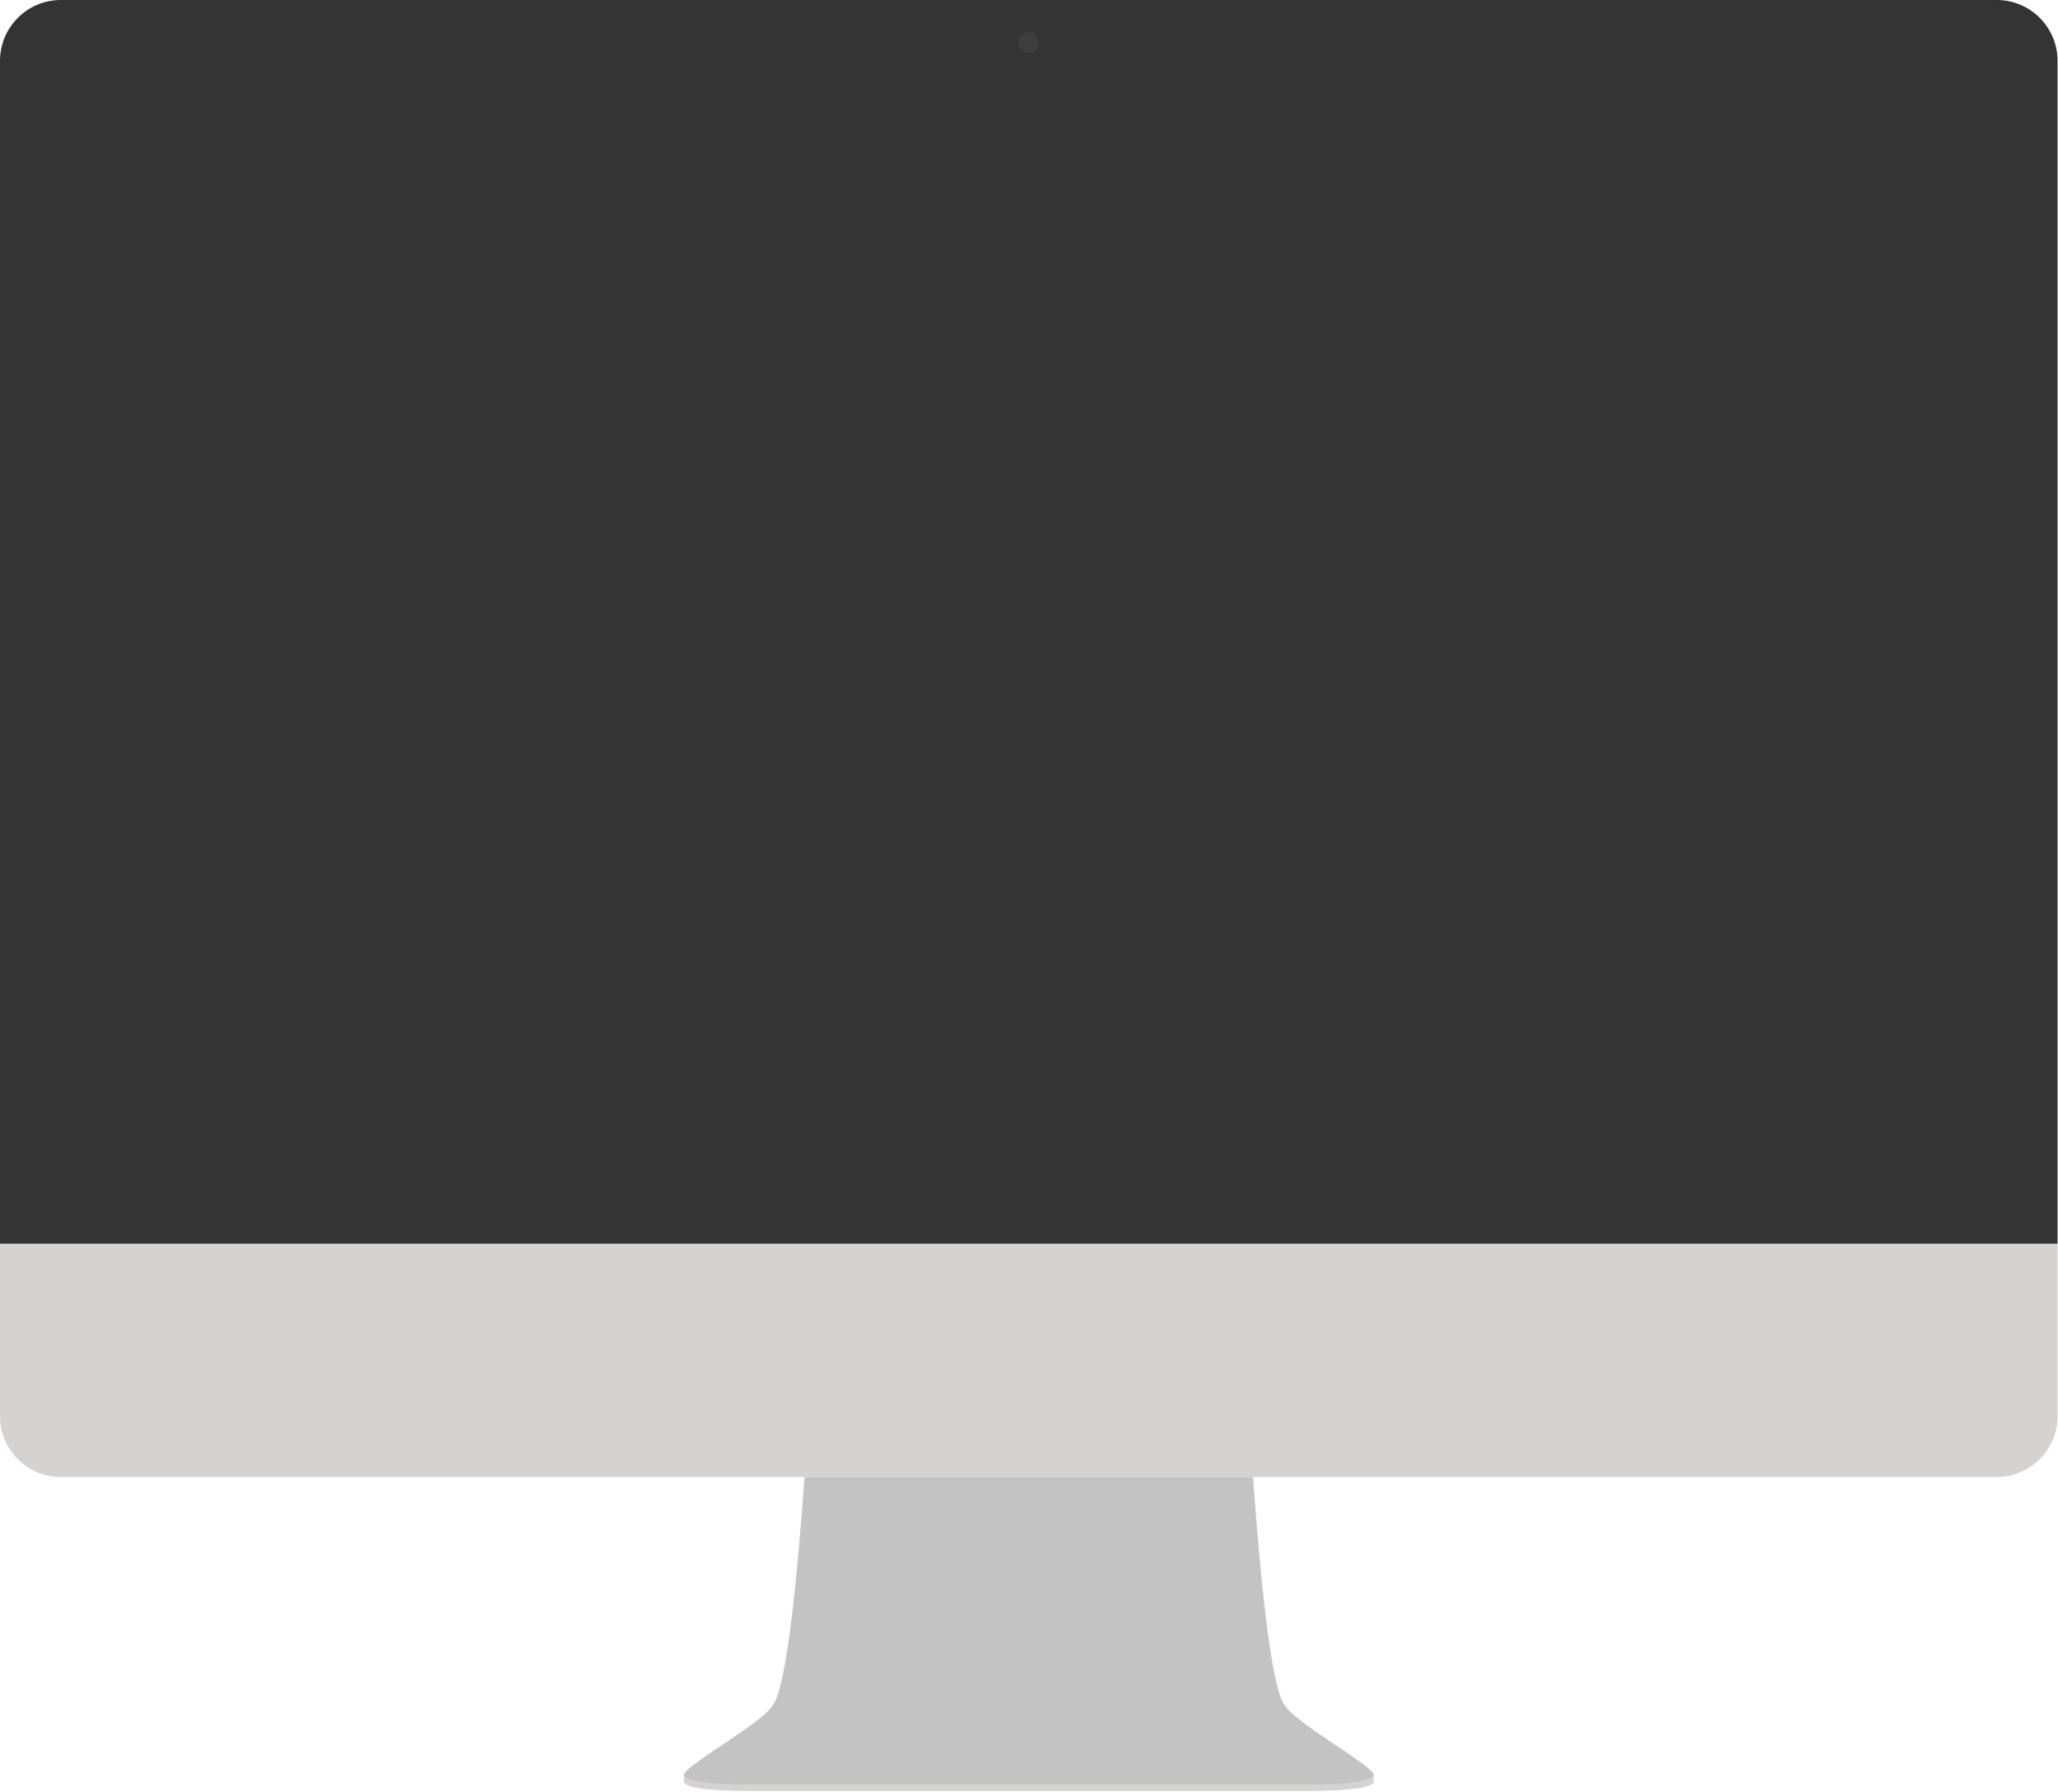
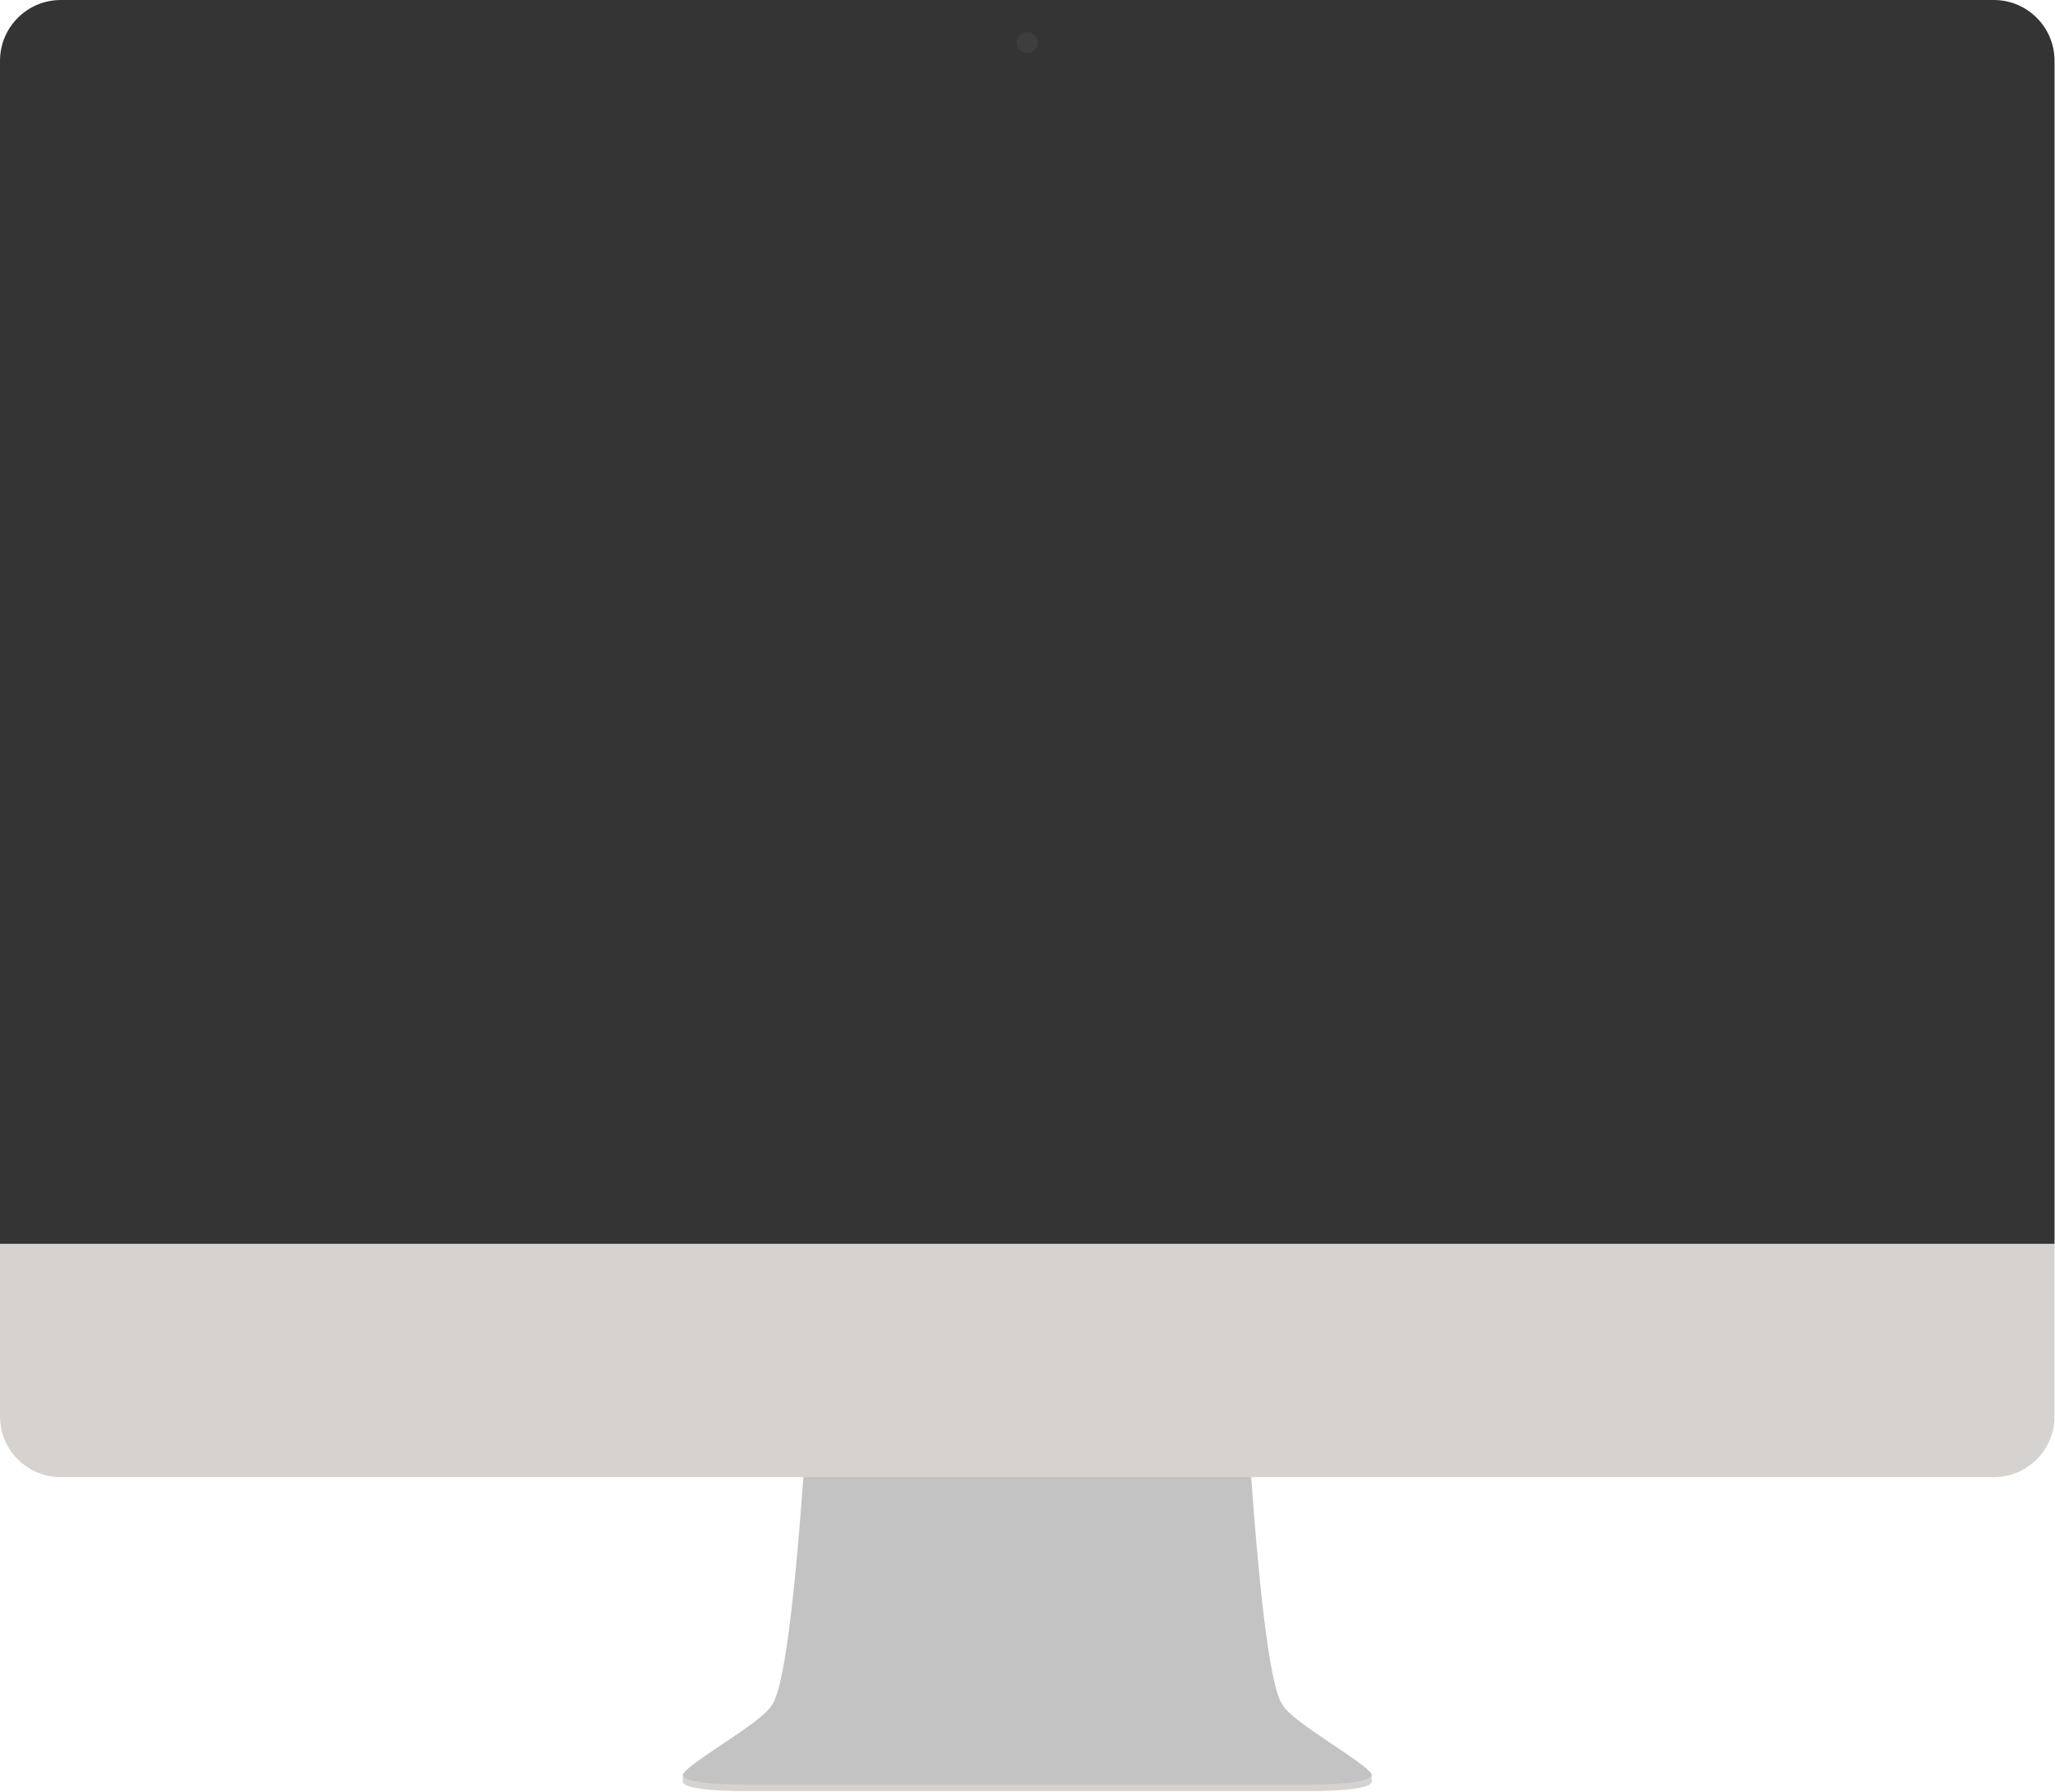
- <svg xmlns="http://www.w3.org/2000/svg" width="3414px" height="2972px" viewBox="0 0 3414 2972" version="1.1">
-   <defs />
-   <g id="Mac" stroke="none" stroke-width="1" fill="none" fill-rule="evenodd">
-     <g id="iMac-21-5-inches-Copy" transform="translate(-793, -514)">
-       <g id="iMac-21-5-inches" transform="translate(793, 514)">
-         <g id="Body" transform="translate(0, 2063)">
-           <path d="M1244.06,908.23 C1179.336,908.23 1137.971,903.408 1134.389,893.557 L1134.389,880.719 L2278.869,880.719 L2278.869,893.557 C2275.287,903.408 2233.922,908.23 2169.198,908.23 L1244.064,908.23 L1244.06,908.23 Z" id="Leg-Front" fill="#D5D2CF" />
-           <path d="M1242.46,897.23 C1189.801,897.23 1135.303,894.21 1134.39,880.723 C1144.004,860.504 1266.631,794.672 1282.594,764.908 C1306.273,732.771 1324.16,533.034 1334.648,387.351 L2078.608,387.351 C2089.096,533.034 2106.983,732.771 2130.662,764.908 C2146.625,794.672 2269.252,860.504 2278.866,880.723 C2277.953,894.21 2223.455,897.23 2170.796,897.23 L1242.46,897.23 L1242.46,897.23 Z" id="Leg" fill="#C3C3C3" />
-           <path d="M3413.25,0.36 L0,0.36 L0,286.479 C0,342.154 45.201,387.354 100.875,387.354 L3312.375,387.354 C3368.049,387.354 3413.25,342.154 3413.25,286.479 L3413.25,0.36 L3413.25,0.36 Z" id="Body1" fill="#D5D2CF" />
-         </g>
-         <g id="Screen" fill="#343434">
-           <path d="M3413.25,100.875 C3413.25,45.201 3368.049,0 3312.375,0 L100.965,0 C45.242,0 0.002,45.24 0.002,100.963 L0.002,2063.353 L3413.252,2063.353 L3413.252,100.873 L3413.25,100.875 Z" id="Black-Frame" />
-           <path d="M3246.38,167.542 C3246.38,165.518 3244.737,163.875 3242.713,163.875 L170.543,163.875 C168.519,163.875 166.876,165.518 166.876,167.542 L166.876,1895.712 C166.876,1897.736 168.519,1899.379 170.543,1899.379 L3242.713,1899.379 C3244.737,1899.379 3246.38,1897.736 3246.38,1895.712 L3246.38,167.542 L3246.38,167.542 Z" id="Screen-Frame" />
-           <rect id="Screen1" x="170.625" y="167.678" width="3072" height="1728" />
-         </g>
-         <circle id="Camera" fill="#3E3E3E" cx="1706.62" cy="70.531" r="17.424" />
-       </g>
+ <svg xmlns="http://www.w3.org/2000/svg" width="273" height="238" viewBox="0 0 273 238">
+   <g fill="none" fill-rule="evenodd">
+     <g transform="translate(0 165.207)">
+       <path fill="#D5D2CF" d="M99.481,72.732 C94.305,72.732 90.998,72.346 90.711,71.557 L90.711,70.529 L182.229,70.529 L182.229,71.557 C181.943,72.346 178.635,72.732 173.46,72.732 L99.481,72.732 L99.481,72.732 Z" />
+       <path fill="#C3C3C3" d="M90.711,70.529 C91.48,68.91 101.286,63.638 102.562,61.254 C104.456,58.681 105.886,42.686 106.725,31.019 L106.725,30.831 L166.216,30.831 L166.216,31.019 C167.054,42.686 168.485,58.681 170.378,61.254 C171.655,63.638 181.46,68.91 182.229,70.529 C182.156,71.609 177.798,71.851 173.587,71.851 L99.353,71.851 C95.142,71.851 90.784,71.609 90.711,70.529 Z" />
+       <path fill="#D5D2CF" d="M272.94,0.029 L0,0.029 L0,22.941 C0,27.4 3.614,31.02 8.066,31.02 L264.874,31.02 C269.326,31.02 272.94,27.4 272.94,22.941 L272.94,0.029 L272.94,0.029 Z" />
    </g>
+     <g fill="#343434">
+       <path d="M272.94,8.078 C272.94,3.62 269.326,0 264.874,0 L8.074,0 C3.618,0 0,3.623 0,8.085 L0,165.235 L272.94,165.235 L272.94,8.078 L272.94,8.078 Z" />
+       <path d="M259.596,13.417 C259.596,13.255 259.465,13.123 259.303,13.123 L13.637,13.123 C13.476,13.123 13.344,13.255 13.344,13.417 L13.344,151.81 C13.344,151.972 13.476,152.104 13.637,152.104 L259.303,152.104 C259.465,152.104 259.596,151.972 259.596,151.81 L259.596,13.417 L259.596,13.417 Z" />
+       <polygon points="0 0 245.652 0 245.652 138.38 0 138.38" transform="translate(13.644 13.428)" />
+     </g>
+     <ellipse cx="136.47" cy="5.648" fill="#3E3E3E" rx="1.393" ry="1.395" />
  </g>
</svg>
